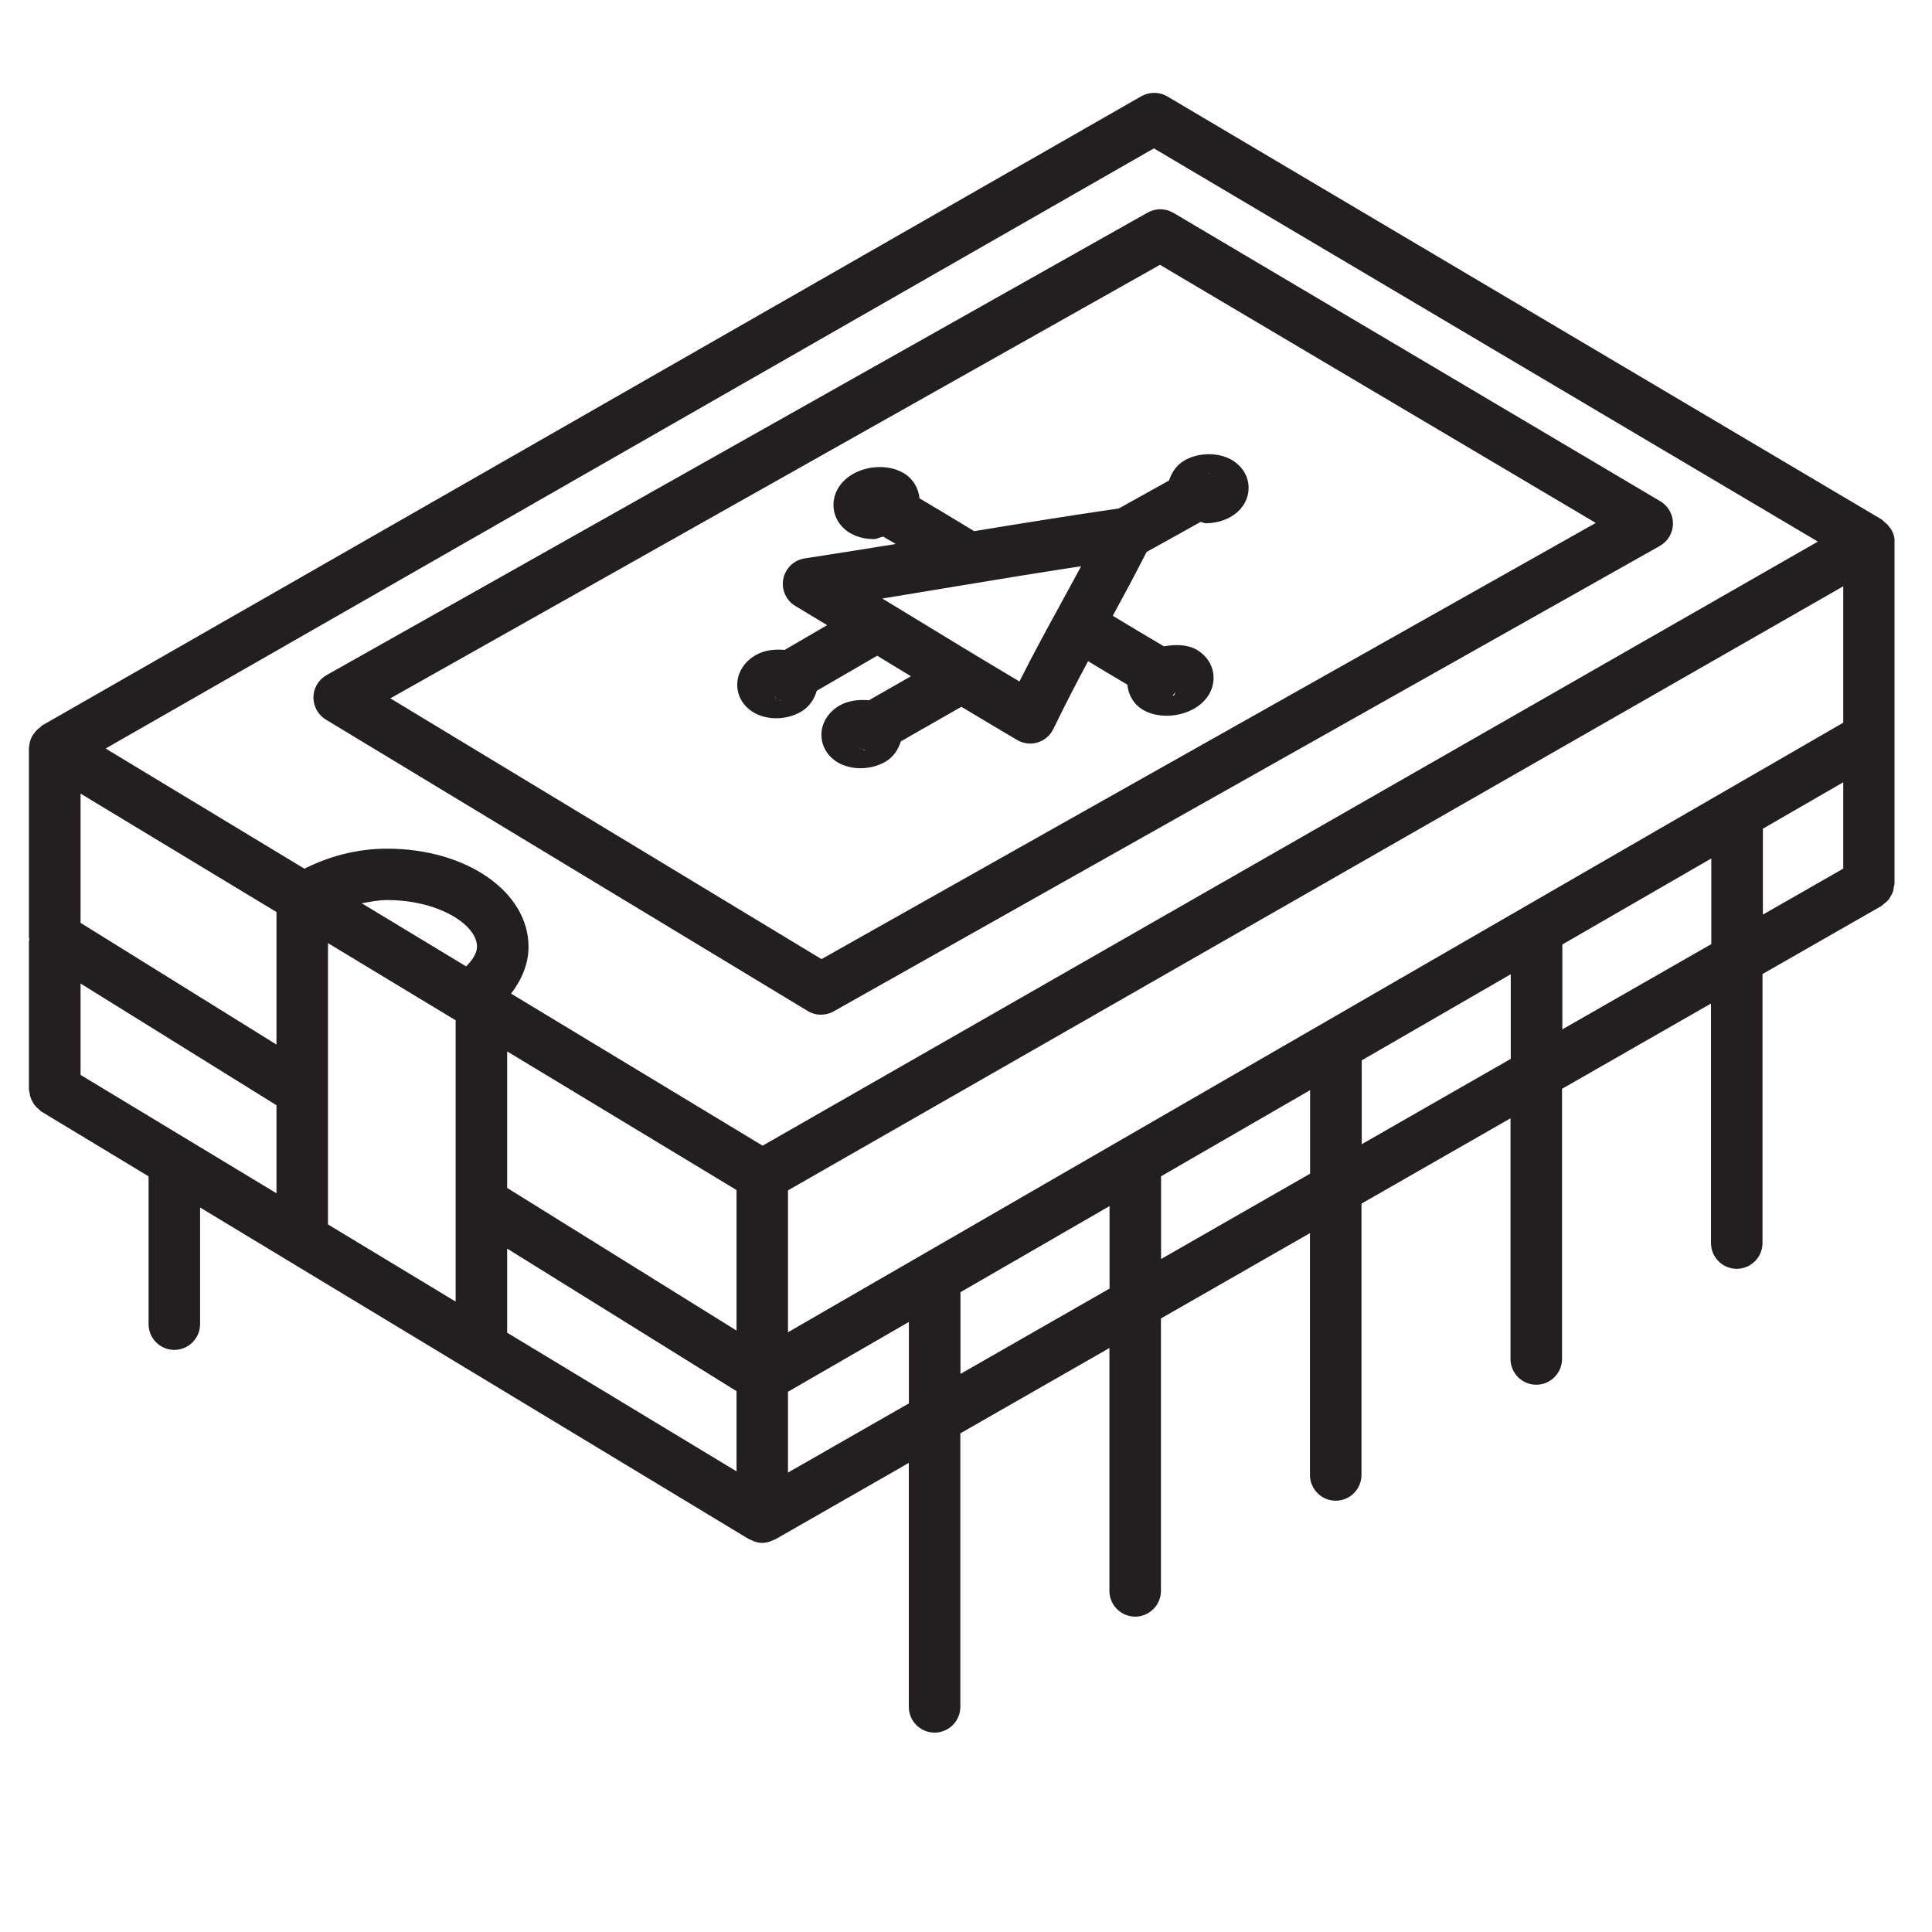
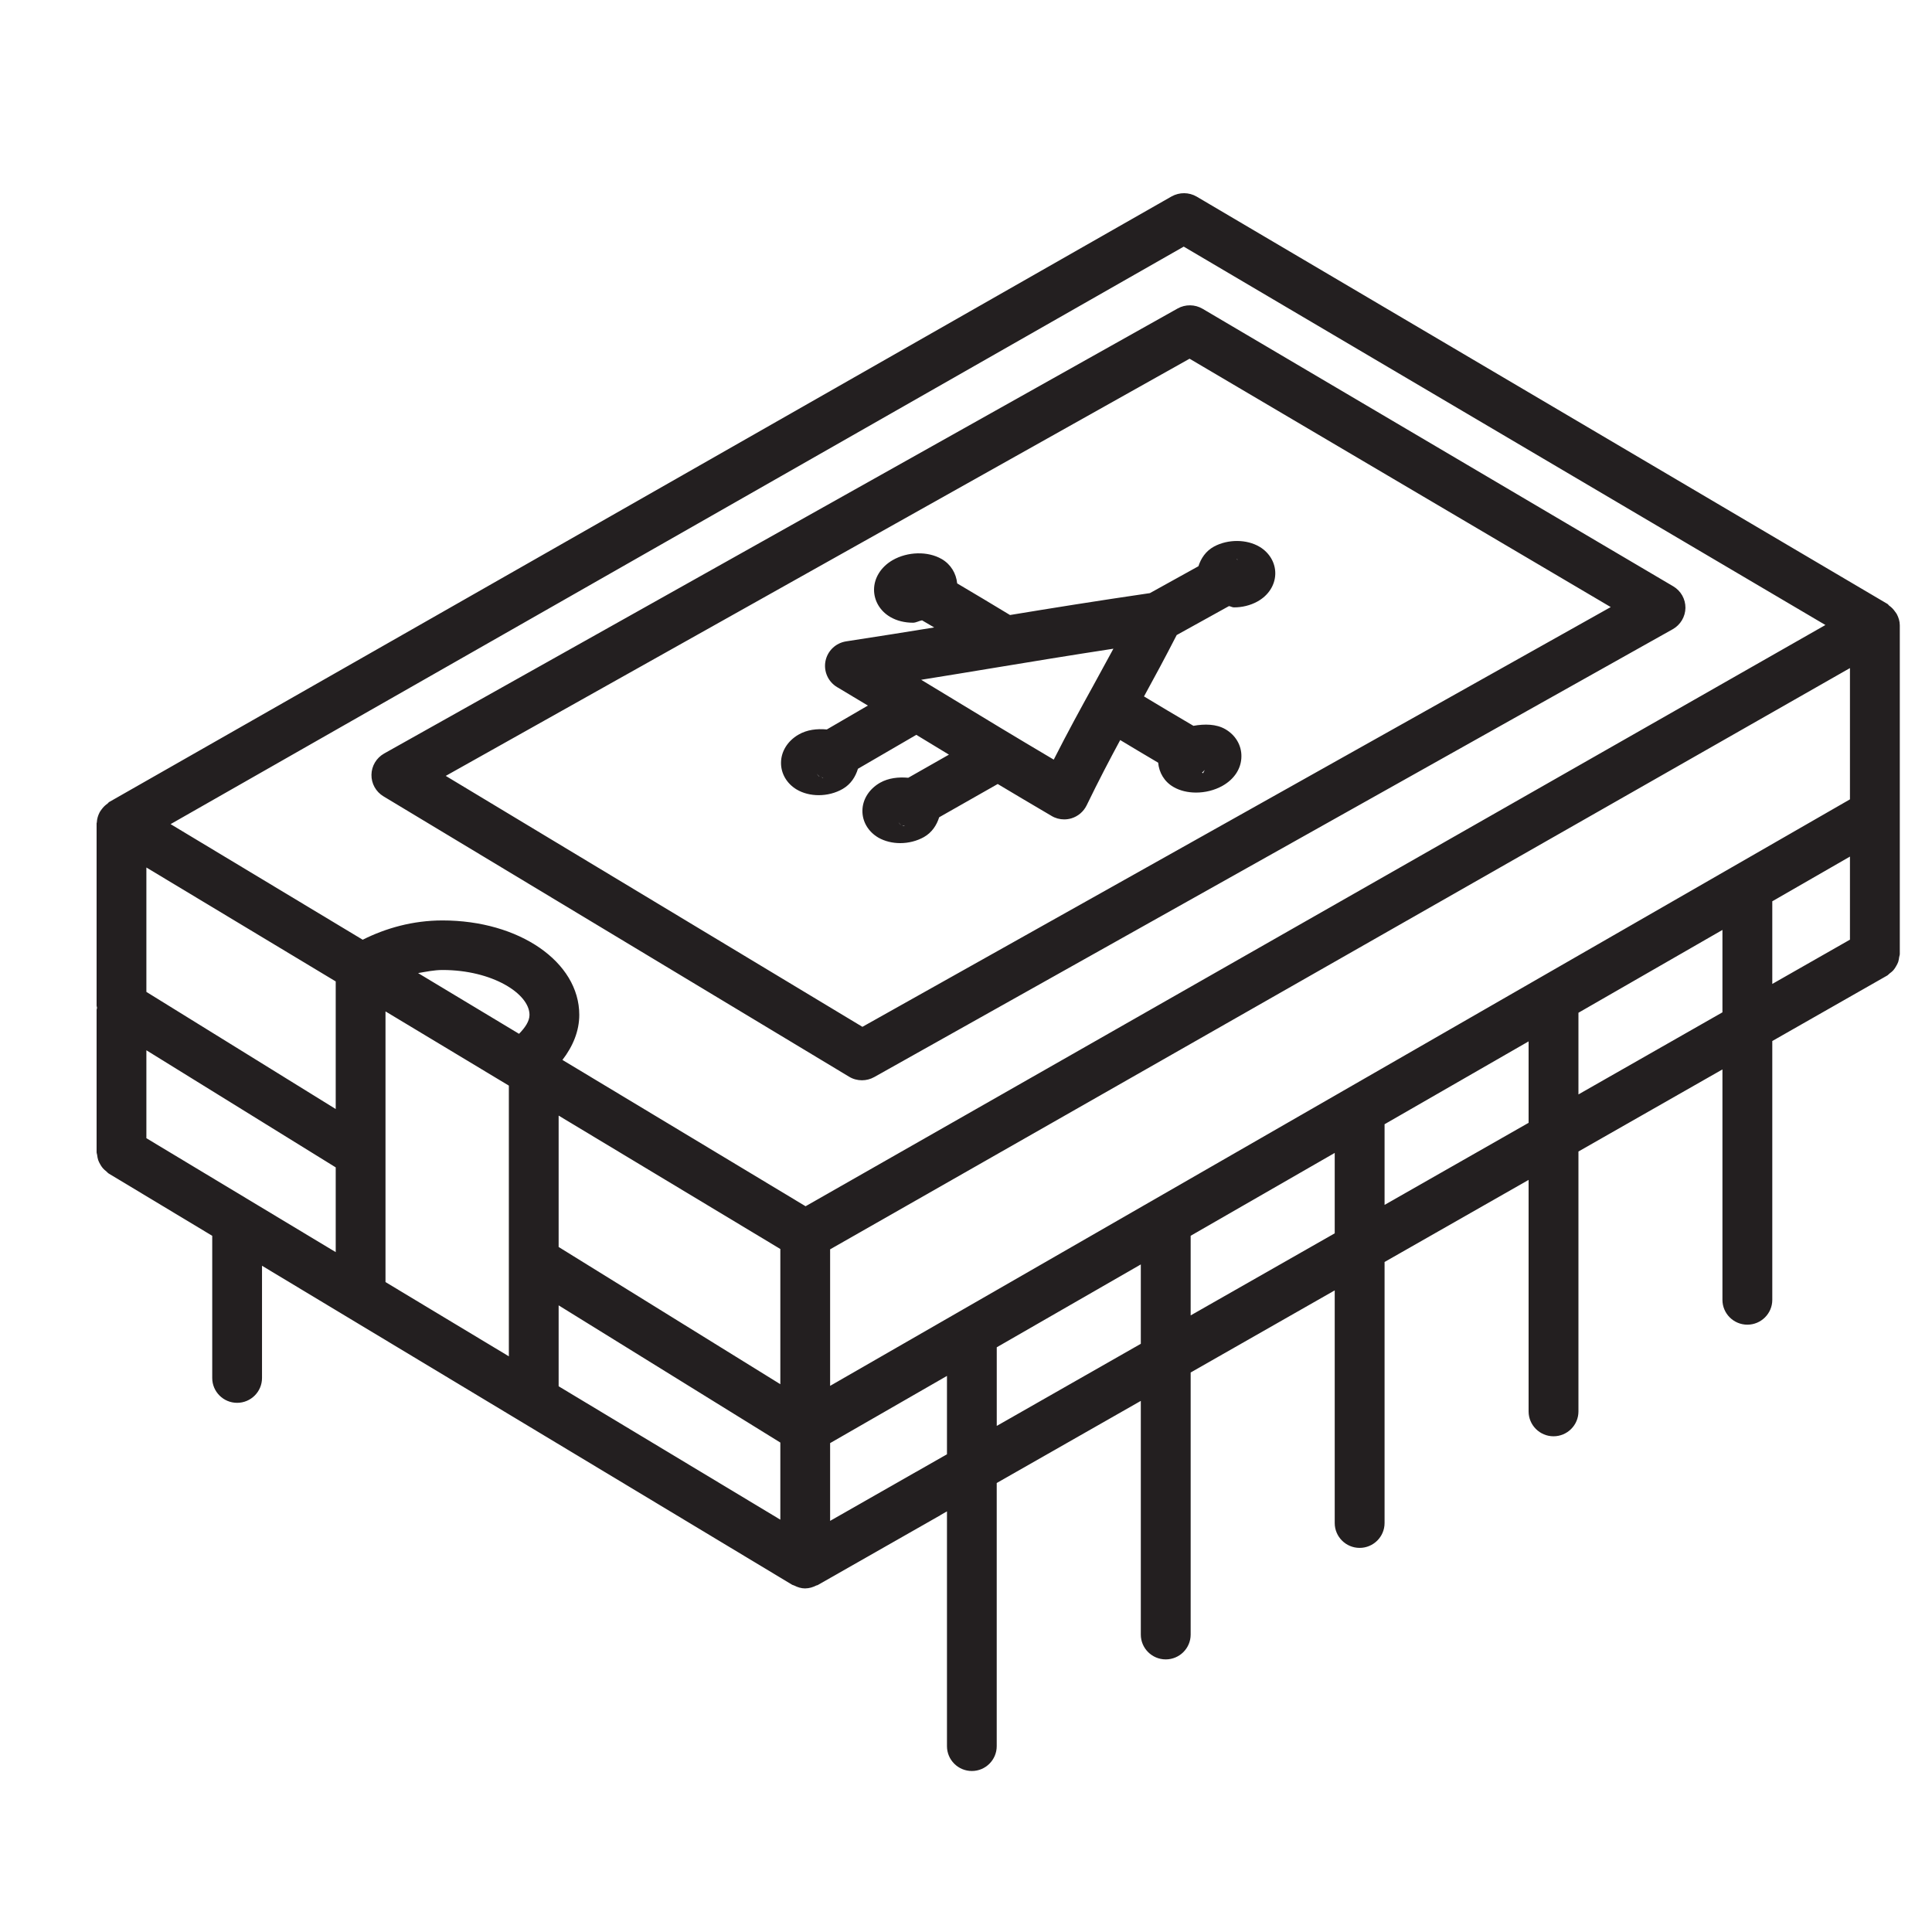
- <svg xmlns="http://www.w3.org/2000/svg" version="1.1" id="Layer_1" x="0px" y="0px" viewBox="0 0 30 30" style="enable-background:new 0 0 30 30;" xml:space="preserve">
-   <style type="text/css">
- 	.st0{fill:#231F20;}
- </style>
-   <g>
-     <path class="st0" d="M29.375,8.236c-0.008-0.016-0.019-0.028-0.029-0.042c-0.027-0.039-0.058-0.071-0.096-0.098   c-0.009-0.007-0.014-0.019-0.024-0.025L18.126,1.497c-0.125-0.073-0.276-0.073-0.403-0.003L0.652,11.266   c-0.011,0.006-0.015,0.018-0.025,0.025c-0.038,0.026-0.07,0.058-0.097,0.095c-0.011,0.015-0.022,0.029-0.031,0.045   c-0.026,0.05-0.043,0.104-0.046,0.164c-0,0.005-0.004,0.008-0.004,0.013c0,0.001,0.001,0.001,0.001,0.002   c0,0.001-0.001,0.002-0.001,0.003v2.939c0,0.012,0.006,0.022,0.007,0.034c-0.001,0.012-0.007,0.022-0.007,0.034v2.296   c0,0.016,0.007,0.029,0.009,0.044c0.003,0.028,0.008,0.055,0.017,0.082c0.008,0.024,0.018,0.044,0.03,0.066   c0.013,0.023,0.027,0.045,0.044,0.066c0.017,0.02,0.036,0.036,0.057,0.053c0.013,0.01,0.021,0.024,0.036,0.033   l1.665,1.006v2.295c0,0.221,0.179,0.4,0.4,0.4s0.4-0.18,0.4-0.4v-1.811l8.521,5.149   c0.002,0.001,0.004,0.001,0.006,0.002c0.007,0.004,0.015,0.005,0.022,0.009c0.054,0.028,0.114,0.048,0.179,0.048   c0,0,0-0,0-0c0,0,0,0,0,0c0.001,0,0.001-0,0.002-0   c0.065-0,0.123-0.019,0.177-0.047c0.006-0.003,0.013-0.002,0.019-0.005l1.973-1.129   c0.002-0.001,0.003-0.003,0.005-0.004l0.101-0.058v3.789c0,0.221,0.179,0.4,0.4,0.4   s0.4-0.18,0.4-0.4v-4.247l2.315-1.325v3.771c0,0.221,0.18,0.4,0.4,0.4s0.4-0.18,0.4-0.4   v-4.23l2.314-1.325v3.755c0,0.221,0.18,0.4,0.4,0.4s0.4-0.18,0.4-0.4v-4.213l2.314-1.325v3.737   c0,0.221,0.18,0.4,0.4,0.4s0.4-0.18,0.4-0.4v-4.195l2.313-1.324v3.719   c0,0.221,0.18,0.4,0.4,0.4s0.4-0.18,0.4-0.4v-4.177l1.847-1.057   c0.015-0.009,0.024-0.022,0.037-0.032c0.023-0.017,0.045-0.034,0.064-0.055c0.017-0.019,0.029-0.039,0.041-0.061   c0.013-0.023,0.026-0.045,0.035-0.07c0.009-0.025,0.012-0.05,0.015-0.076c0.002-0.018,0.011-0.034,0.011-0.052   v-2.265V8.415C29.423,8.35,29.403,8.29,29.375,8.236z M12.236,20.687v-2.203l16.386-9.38v2.118L12.236,20.687z    M13.613,22.078c-0.001,0-0.001,0-0.002,0.001l-1.375,0.787v-1.255l1.877-1.084v1.265L13.613,22.078z    M1.251,16.691v-1.419l3.042,1.89v1.367L1.251,16.691z M11.437,20.661l-3.562-2.215V16.326l3.562,2.153V20.661z    M7.238,15.006l-1.621-0.98c0.129-0.022,0.256-0.05,0.393-0.05c0.799,0,1.397,0.382,1.397,0.724   C7.406,14.803,7.336,14.907,7.238,15.006z M4.293,16.22l-3.042-1.89v-2.007l3.042,1.839V16.22z M5.093,14.645   l1.982,1.198v4.368l-1.982-1.198V14.645z M7.875,19.388l3.562,2.214v1.245l-3.562-2.153V19.388z M17.918,2.304   l10.31,6.106l-16.386,9.38l-3.906-2.361c0.169-0.221,0.271-0.468,0.271-0.727c0-0.855-0.965-1.524-2.197-1.524   c-0.477,0-0.91,0.124-1.283,0.311l-3.087-1.866L17.918,2.304z M14.914,21.334v-1.269l2.315-1.337v1.281   L14.914,21.334z M18.029,19.55v-1.285l2.314-1.337v1.297L18.029,19.55z M21.145,17.767v-1.302l2.314-1.337v1.314   L21.145,17.767z M24.26,15.984v-1.318l2.313-1.336V14.66L24.26,15.984z M27.374,12.868l1.248-0.721v1.341   l-1.248,0.714V12.868z" />
-     <path class="st0" d="M5.06,11.174l7.481,4.524c0.064,0.039,0.135,0.058,0.207,0.058c0.067,0,0.135-0.017,0.196-0.051   l12.83-7.228c0.124-0.07,0.202-0.202,0.204-0.344c0.001-0.143-0.073-0.276-0.196-0.349l-7.561-4.479   c-0.124-0.073-0.277-0.074-0.4-0.004L5.071,10.483c-0.124,0.07-0.202,0.2-0.204,0.342   C4.865,10.968,4.939,11.101,5.06,11.174z M18.012,4.112l6.767,4.008l-12.023,6.773l-6.695-4.049L18.012,4.112z" />
-     <path class="st0" d="M13.621,10.182c0.063,0.038,0.127,0.077,0.188,0.115c0.113,0.069,0.224,0.137,0.336,0.204   l-0.653,0.373c-0.156-0.014-0.317,0.003-0.455,0.081c-0.176,0.102-0.281,0.271-0.282,0.453   c-0.001,0.176,0.095,0.337,0.256,0.432c0.102,0.059,0.226,0.089,0.351,0.089c0.132,0,0.267-0.033,0.382-0.098   c0.13-0.075,0.204-0.192,0.244-0.319l0.94-0.537c0.259,0.155,0.535,0.32,0.865,0.515   c0.062,0.037,0.132,0.056,0.203,0.056c0.039,0,0.078-0.005,0.116-0.017c0.106-0.032,0.195-0.108,0.244-0.208   c0.195-0.403,0.369-0.737,0.54-1.054c0.203,0.123,0.387,0.233,0.61,0.365c0.014,0.16,0.098,0.306,0.246,0.392   c0.103,0.06,0.231,0.09,0.363,0.09c0.144,0,0.293-0.036,0.422-0.107c0.193-0.109,0.306-0.283,0.307-0.477   c0.002-0.179-0.095-0.343-0.259-0.439l-0.001-0.001c-0.145-0.083-0.33-0.086-0.511-0.054   c-0.312-0.184-0.534-0.317-0.794-0.474c0.165-0.302,0.337-0.622,0.525-0.991l0.84-0.467   c0.028,0.003,0.051,0.021,0.08,0.021c0.13,0,0.262-0.031,0.375-0.093c0.178-0.097,0.285-0.264,0.289-0.447   c0.004-0.177-0.091-0.34-0.251-0.437c0-0.001-0.001-0.001-0.001-0.001c-0.206-0.124-0.509-0.126-0.732-0.004   c-0.133,0.073-0.209,0.19-0.251,0.318L17.374,7.895c-0.869,0.128-1.563,0.24-2.247,0.353   c-0.311-0.189-0.544-0.33-0.849-0.51c-0.016-0.16-0.1-0.305-0.248-0.393c-0.001,0-0.001-0.001-0.002-0.001   c-0.222-0.129-0.547-0.121-0.789,0.019c-0.185,0.108-0.297,0.286-0.297,0.476   c-0.001,0.18,0.098,0.345,0.261,0.44c0.105,0.061,0.233,0.092,0.365,0.092c0.05,0,0.096-0.03,0.146-0.039   c0.066,0.039,0.136,0.08,0.195,0.115c-0.429,0.07-0.887,0.143-1.414,0.224c-0.167,0.026-0.299,0.153-0.332,0.318   c-0.032,0.166,0.042,0.334,0.186,0.42c0.178,0.107,0.34,0.205,0.495,0.298l-0.66,0.385   c-0.158-0.014-0.32,0.003-0.457,0.085c-0.174,0.102-0.279,0.273-0.279,0.455   c-0.001,0.175,0.094,0.336,0.253,0.43c0.102,0.061,0.226,0.091,0.352,0.091c0.134,0,0.271-0.034,0.386-0.102   c0.131-0.076,0.205-0.196,0.244-0.325L13.621,10.182z M13.335,11.596c0.013,0.01,0.021,0.027,0.035,0.035   l-0.001,0.002C13.355,11.624,13.348,11.607,13.335,11.596z M13.371,11.632c0.001,0.001,0.002,0.002,0.003,0.003   c-0.002-0.001-0.002-0-0.004-0.002L13.371,11.632z M13.384,11.638c0.015,0.008,0.032,0.006,0.048,0.013   c-0.001,0.001-0.002,0.003-0.004,0.004C13.424,11.655,13.403,11.647,13.384,11.638z M18.21,10.793   c0.018-0.011,0.03-0.031,0.046-0.045c-0.013,0.027-0.028,0.049-0.026,0.054   C18.228,10.8,18.217,10.795,18.21,10.793z M18.784,7.358c-0.005-0.003-0.01-0.005-0.014-0.007   c0.003-0.001,0.004-0.003,0.007-0.004C18.78,7.349,18.78,7.355,18.784,7.358z M14.862,9.102   c0.621-0.103,1.221-0.202,1.926-0.31c-0.11,0.205-0.216,0.397-0.319,0.587c-0.209,0.381-0.413,0.754-0.639,1.203   c-0.639-0.38-1.101-0.662-1.603-0.968c-0.168-0.102-0.341-0.207-0.526-0.32   C14.113,9.227,14.491,9.164,14.862,9.102z M12.02,10.809c0.015,0.012,0.025,0.031,0.041,0.041l-0.002,0.002   C12.043,10.842,12.034,10.823,12.02,10.809z M12.063,10.851c0.002,0.001,0.003,0.003,0.004,0.004   c-0.003-0.002-0.003-0-0.006-0.002L12.063,10.851z M12.088,10.863c0.011,0.006,0.024,0.005,0.036,0.009   c-0.001,0.001-0.002,0.002-0.003,0.003C12.118,10.876,12.101,10.867,12.088,10.863z" />
-   </g>
+ <svg xmlns="http://www.w3.org/2000/svg" width="60" height="60" viewBox="0 0 60 60">
+   <path fill="#231F20" d="M58.909,19.076 C58.893,19.046 58.873,19.023 58.853,18.995 C58.802,18.92 58.741,18.858 58.667,18.806 C58.649,18.793 58.64,18.77 58.621,18.758 L37.164,6.106 C36.923,5.966 36.63,5.965 36.385,6.1 L3.389,24.908 C3.369,24.919 3.36,24.942 3.341,24.955 C3.267,25.006 3.206,25.066 3.154,25.138 C3.133,25.168 3.112,25.193 3.095,25.226 C3.045,25.322 3.012,25.427 3.007,25.541 C3.007,25.55 3,25.558 3,25.566 C3,25.568 3.001,25.569 3.001,25.571 C3.001,25.573 3,25.574 3,25.576 L3,31.232 C3,31.255 3.011,31.275 3.014,31.298 C3.011,31.321 3,31.341 3,31.364 L3,35.783 C3,35.813 3.014,35.839 3.017,35.869 C3.024,35.923 3.032,35.974 3.049,36.026 C3.065,36.071 3.085,36.111 3.108,36.152 C3.133,36.197 3.159,36.239 3.193,36.278 C3.226,36.317 3.263,36.348 3.304,36.38 C3.329,36.399 3.345,36.426 3.373,36.443 L6.591,38.379 L6.591,42.795 C6.591,43.22 6.937,43.566 7.364,43.566 C7.791,43.566 8.137,43.22 8.137,42.795 L8.137,39.309 L24.606,49.219 C24.61,49.221 24.614,49.22 24.617,49.222 C24.631,49.23 24.646,49.231 24.66,49.238 C24.766,49.292 24.88,49.33 25.006,49.33 C25.007,49.33 25.007,49.33 25.007,49.33 C25.007,49.33 25.007,49.33 25.007,49.33 C25.008,49.33 25.009,49.329 25.01,49.329 C25.135,49.328 25.249,49.291 25.353,49.238 C25.365,49.232 25.379,49.235 25.391,49.228 L29.205,47.056 C29.208,47.054 29.21,47.05 29.214,47.048 L29.409,46.937 L29.409,54.229 C29.409,54.654 29.755,55 30.182,55 C30.608,55 30.954,54.654 30.954,54.229 L30.954,46.056 L35.429,43.506 L35.429,50.764 C35.429,51.188 35.776,51.534 36.203,51.534 C36.63,51.534 36.977,51.188 36.977,50.764 L36.977,42.624 L41.451,40.074 L41.451,47.3 C41.451,47.725 41.798,48.071 42.225,48.071 C42.651,48.071 42.999,47.725 42.999,47.3 L42.999,39.192 L47.472,36.643 L47.472,43.834 C47.472,44.259 47.82,44.605 48.246,44.605 C48.673,44.605 49.02,44.259 49.02,43.834 L49.02,35.761 L53.492,33.212 L53.492,40.369 C53.492,40.793 53.839,41.139 54.266,41.139 C54.692,41.139 55.04,40.793 55.04,40.369 L55.04,32.33 L58.609,30.296 C58.638,30.28 58.655,30.253 58.681,30.234 C58.725,30.201 58.767,30.169 58.803,30.127 C58.835,30.091 58.859,30.052 58.883,30.01 C58.909,29.966 58.933,29.924 58.95,29.875 C58.966,29.827 58.973,29.779 58.98,29.728 C58.984,29.694 59,29.663 59,29.628 L59,25.269 L59,19.421 C59,19.295 58.963,19.181 58.909,19.076 Z M25.78,43.039 L25.78,38.799 L57.452,20.748 L57.452,24.825 L25.78,43.039 Z M28.441,45.716 C28.439,45.717 28.438,45.717 28.437,45.717 L25.78,47.232 L25.78,44.817 L29.409,42.73 L29.409,45.164 L28.441,45.716 Z M4.546,35.348 L4.546,32.617 L10.426,36.254 L10.426,38.886 L4.546,35.348 Z M24.234,42.988 L17.349,38.726 L17.349,34.646 L24.234,38.789 L24.234,42.988 Z M16.119,32.106 L12.984,30.22 C13.234,30.178 13.478,30.124 13.744,30.124 C15.289,30.124 16.444,30.86 16.444,31.518 C16.444,31.714 16.308,31.914 16.119,32.106 Z M10.426,34.442 L4.546,30.804 L4.546,26.941 L10.426,30.479 L10.426,34.442 Z M11.972,31.41 L15.803,33.715 L15.803,42.122 L11.972,39.816 L11.972,31.41 Z M17.349,40.539 L24.234,44.8 L24.234,47.195 L17.349,43.052 L17.349,40.539 L17.349,40.539 Z M36.762,7.659 L56.69,19.41 L25.018,37.461 L17.467,32.917 C17.794,32.493 17.99,32.017 17.99,31.518 C17.99,29.873 16.125,28.585 13.744,28.585 C12.821,28.585 11.985,28.823 11.264,29.184 L5.298,25.594 L36.762,7.659 Z M30.955,44.283 L30.955,41.841 L35.429,39.268 L35.429,41.733 L30.955,44.283 Z M36.977,40.851 L36.977,38.378 L41.451,35.805 L41.451,38.302 L36.977,40.851 Z M42.999,37.419 L42.999,34.914 L47.472,32.341 L47.472,34.87 L42.999,37.419 Z M49.02,33.988 L49.02,31.452 L53.492,28.88 L53.492,31.439 L49.02,33.988 Z M55.04,27.99 L57.452,26.602 L57.452,29.182 L55.04,30.557 L55.04,27.99 Z M11.909,24.731 L26.369,33.438 C26.492,33.513 26.631,33.549 26.769,33.549 C26.899,33.549 27.031,33.516 27.149,33.45 L51.948,19.541 C52.188,19.406 52.339,19.153 52.343,18.879 C52.345,18.603 52.201,18.348 51.963,18.208 L37.347,9.589 C37.108,9.449 36.811,9.447 36.573,9.58 L11.93,23.401 C11.69,23.536 11.54,23.787 11.536,24.06 C11.531,24.335 11.674,24.589 11.909,24.731 Z M36.943,11.14 L50.023,18.853 L26.783,31.889 L13.843,24.096 L36.943,11.14 Z M28.457,22.821 C28.579,22.895 28.702,22.97 28.821,23.042 C29.04,23.175 29.254,23.305 29.47,23.436 L28.207,24.154 C27.905,24.127 27.595,24.159 27.328,24.31 C26.988,24.506 26.784,24.832 26.783,25.182 C26.781,25.52 26.966,25.83 27.278,26.013 C27.475,26.126 27.714,26.184 27.957,26.184 C28.212,26.184 28.473,26.12 28.695,25.995 C28.946,25.851 29.089,25.625 29.167,25.381 L30.985,24.348 C31.485,24.647 32.018,24.964 32.657,25.339 C32.776,25.411 32.912,25.447 33.049,25.447 C33.125,25.447 33.2,25.436 33.274,25.414 C33.479,25.352 33.651,25.206 33.746,25.012 C34.122,24.237 34.46,23.593 34.789,22.983 C35.182,23.22 35.537,23.432 35.968,23.686 C35.996,23.995 36.158,24.276 36.443,24.44 C36.643,24.557 36.89,24.614 37.145,24.614 C37.425,24.614 37.712,24.545 37.961,24.407 C38.335,24.198 38.552,23.863 38.553,23.489 C38.557,23.144 38.37,22.828 38.053,22.645 L38.051,22.644 C37.772,22.484 37.414,22.478 37.063,22.541 C36.46,22.187 36.031,21.932 35.528,21.628 C35.847,21.046 36.179,20.432 36.543,19.722 L38.166,18.823 C38.221,18.829 38.265,18.863 38.321,18.863 C38.572,18.863 38.827,18.803 39.046,18.683 C39.389,18.496 39.597,18.175 39.605,17.824 C39.612,17.483 39.429,17.17 39.12,16.982 C39.12,16.982 39.118,16.982 39.118,16.982 C38.719,16.743 38.134,16.74 37.702,16.974 C37.446,17.114 37.298,17.339 37.218,17.585 L35.711,18.42 C34.032,18.666 32.689,18.882 31.367,19.1 C30.764,18.736 30.314,18.465 29.726,18.118 C29.695,17.811 29.533,17.53 29.247,17.362 C29.246,17.362 29.245,17.361 29.244,17.361 C28.814,17.112 28.186,17.128 27.719,17.397 C27.361,17.605 27.145,17.947 27.144,18.314 C27.144,18.66 27.333,18.977 27.648,19.161 C27.851,19.28 28.099,19.339 28.353,19.339 C28.45,19.339 28.538,19.282 28.635,19.265 C28.763,19.339 28.898,19.419 29.012,19.486 C28.182,19.621 27.298,19.762 26.278,19.918 C25.956,19.968 25.699,20.212 25.636,20.531 C25.574,20.849 25.717,21.172 25.997,21.339 C26.342,21.545 26.654,21.733 26.953,21.912 L25.678,22.654 C25.373,22.626 25.06,22.66 24.794,22.817 C24.457,23.014 24.255,23.341 24.255,23.692 C24.254,24.028 24.437,24.338 24.744,24.52 C24.942,24.637 25.181,24.695 25.426,24.695 C25.684,24.695 25.948,24.63 26.172,24.5 C26.425,24.353 26.568,24.123 26.644,23.875 L28.457,22.821 Z M27.904,25.543 C27.93,25.562 27.945,25.595 27.972,25.61 L27.97,25.613 C27.943,25.597 27.928,25.565 27.904,25.543 Z M27.973,25.611 C27.975,25.613 27.977,25.616 27.979,25.617 C27.975,25.615 27.975,25.617 27.971,25.614 L27.973,25.611 Z M27.998,25.624 C28.026,25.639 28.06,25.637 28.09,25.648 C28.087,25.65 28.085,25.654 28.083,25.656 C28.075,25.656 28.036,25.641 27.998,25.624 Z M37.327,23.996 C37.362,23.974 37.385,23.936 37.416,23.909 C37.39,23.96 37.363,24.003 37.366,24.012 C37.362,24.012 37.339,24 37.327,23.996 Z M38.436,17.386 C38.427,17.38 38.417,17.377 38.408,17.372 C38.414,17.371 38.416,17.365 38.421,17.365 C38.429,17.369 38.429,17.381 38.436,17.386 Z M30.855,20.744 C32.055,20.546 33.215,20.355 34.578,20.146 C34.365,20.541 34.161,20.91 33.961,21.277 C33.557,22.01 33.162,22.729 32.725,23.591 C31.49,22.86 30.597,22.318 29.626,21.728 C29.301,21.53 28.967,21.328 28.608,21.111 C29.407,20.984 30.138,20.862 30.855,20.744 Z M25.362,24.028 C25.391,24.052 25.41,24.087 25.442,24.106 L25.439,24.111 C25.407,24.091 25.389,24.054 25.362,24.028 Z M25.444,24.109 C25.448,24.111 25.449,24.115 25.453,24.117 C25.448,24.114 25.448,24.116 25.442,24.113 L25.444,24.109 Z M25.494,24.132 C25.516,24.143 25.541,24.142 25.564,24.15 C25.561,24.152 25.56,24.155 25.558,24.156 C25.552,24.156 25.518,24.14 25.494,24.132 Z" />
</svg>
